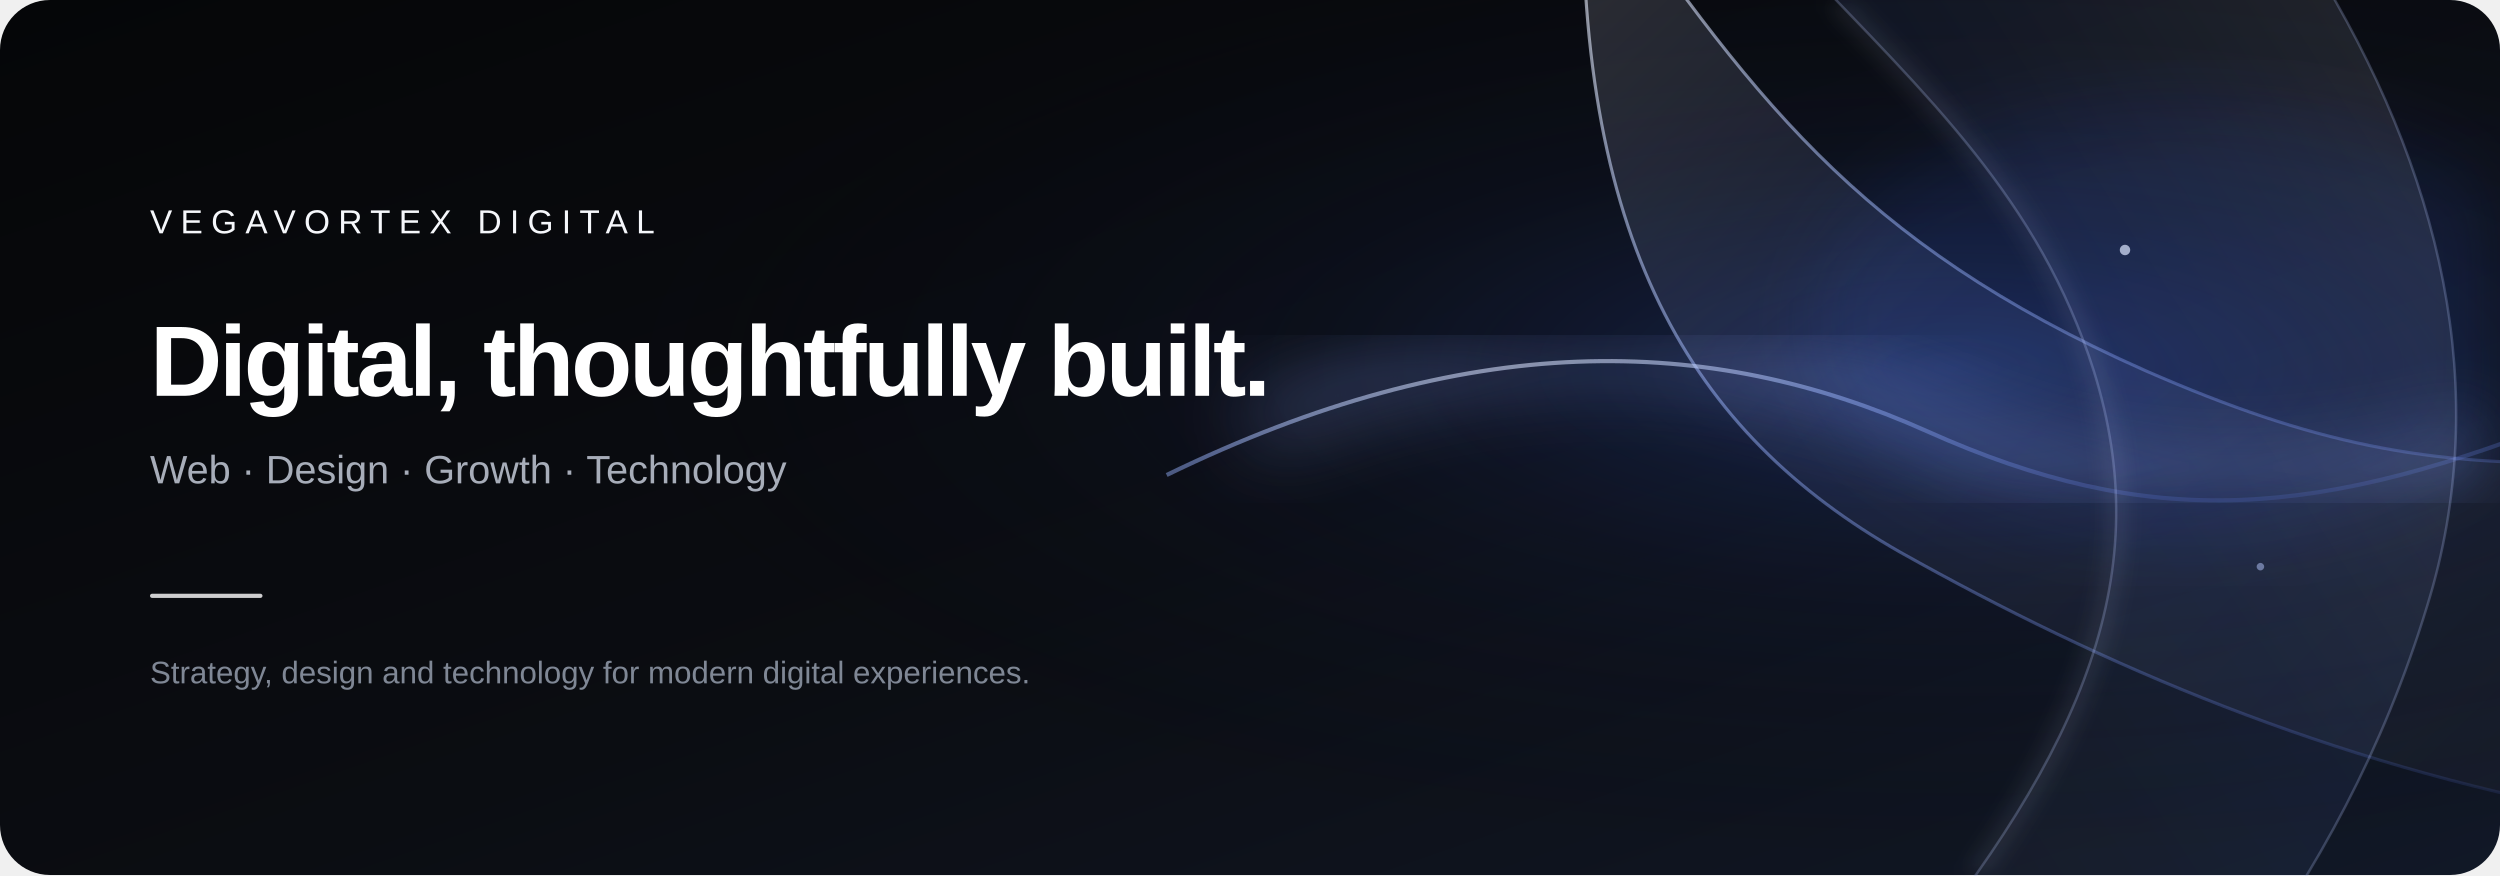
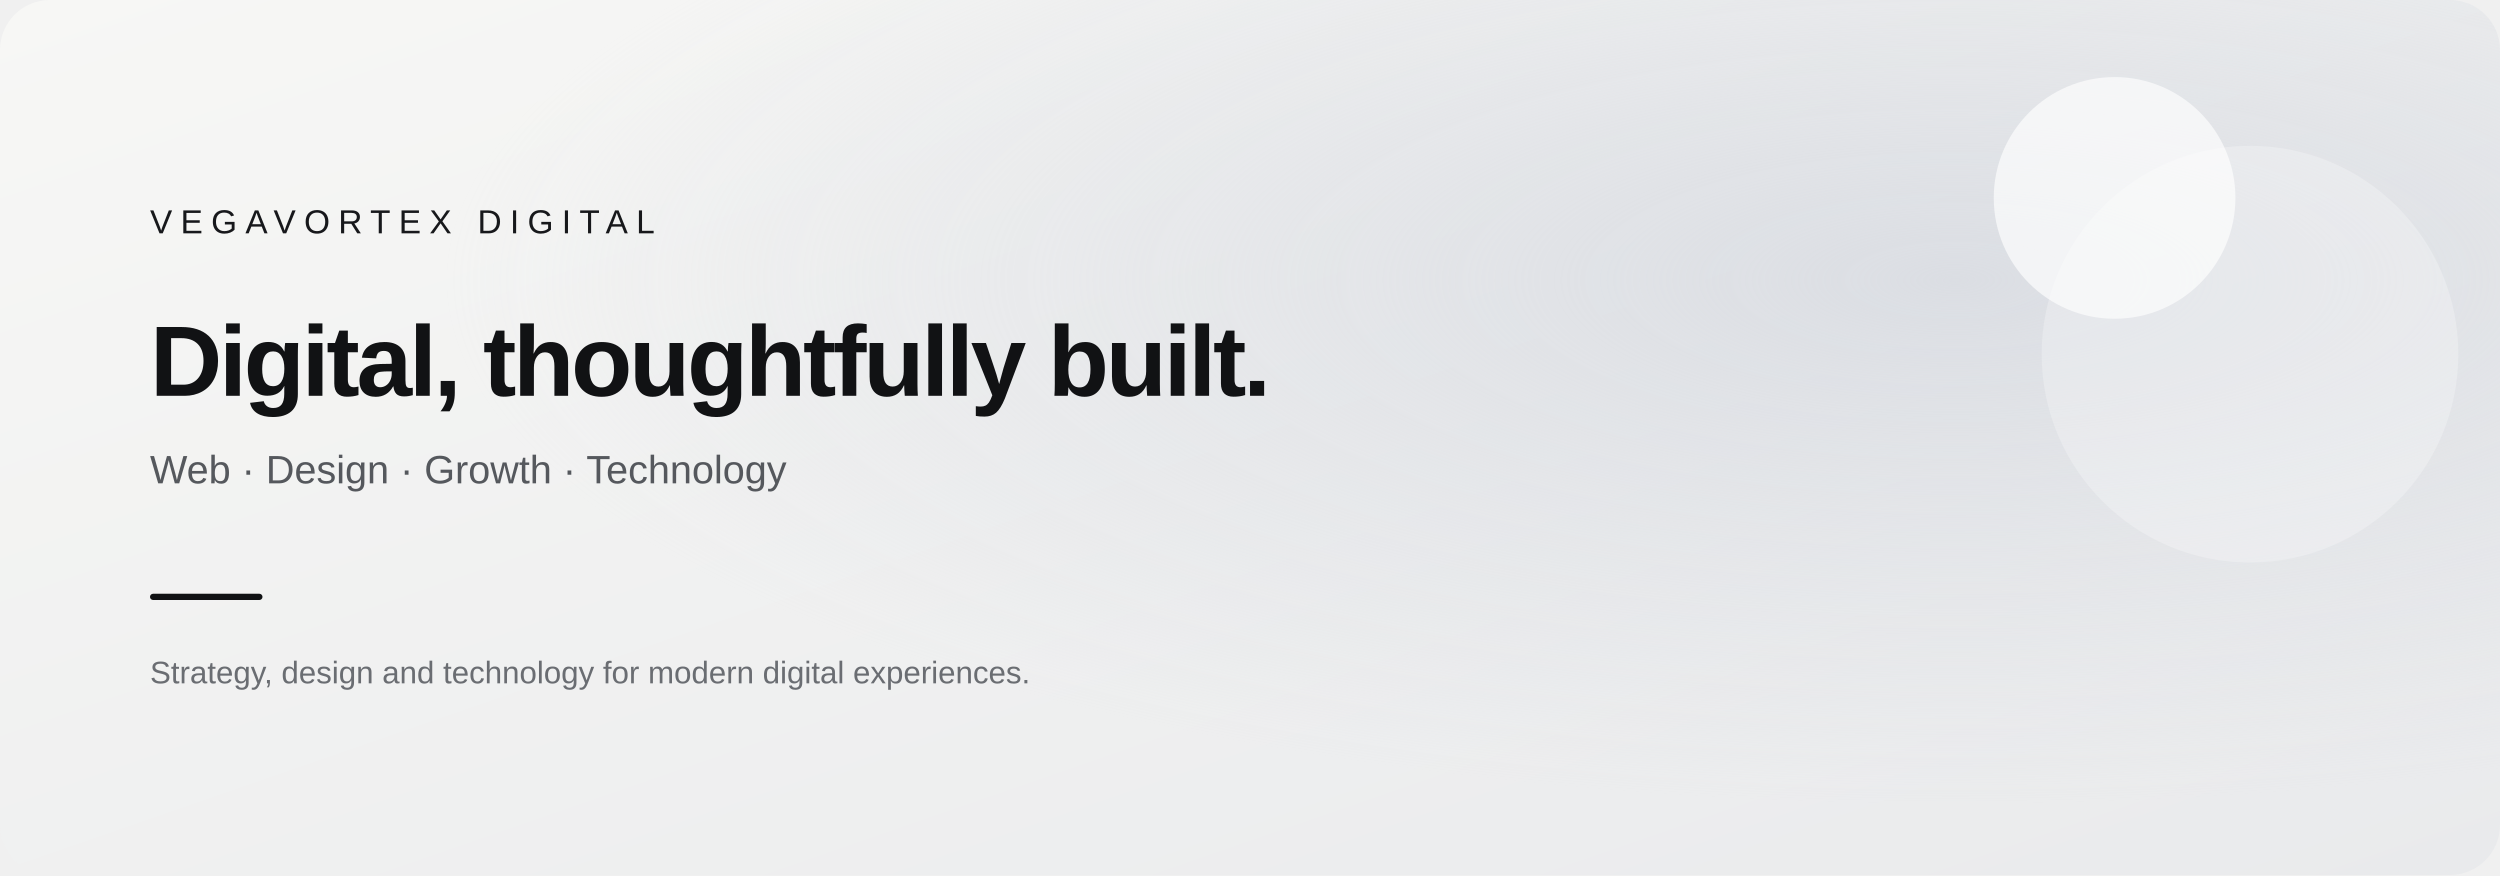
<svg xmlns="http://www.w3.org/2000/svg" width="1200" height="420" viewBox="0 0 1200 420">
  <defs>
    <linearGradient id="bg" x1="0" y1="0" x2="1" y2="1">
-       <stop offset="0" stop-color="#050608" />
-       <stop offset="0.55" stop-color="#0b0d12" />
-       <stop offset="1" stop-color="#111827" />
+       <stop offset="0" stop-color="#f7f7f5" />
+       <stop offset="1" stop-color="#e9eaec" />
    </linearGradient>
-     <radialGradient id="blueGlow" cx="78%" cy="42%" r="58%">
-       <stop offset="0" stop-color="#3157c7" stop-opacity=".34" />
-       <stop offset=".45" stop-color="#172554" stop-opacity=".16" />
-       <stop offset="1" stop-color="#000" stop-opacity="0" />
+     <radialGradient id="glow" cx=".78" cy=".32" r=".6">
+       <stop offset="0" stop-color="#d9dce2" stop-opacity=".9" />
+       <stop offset="1" stop-color="#d9dce2" stop-opacity="0" />
    </radialGradient>
-     <linearGradient id="glassA" x1="0" y1="0" x2="1" y2="1">
-       <stop offset="0" stop-color="#ffffff" stop-opacity=".16" />
-       <stop offset=".42" stop-color="#8aa4ff" stop-opacity=".08" />
-       <stop offset="1" stop-color="#ffffff" stop-opacity=".02" />
-     </linearGradient>
-     <linearGradient id="edgeA" x1="0" y1="0" x2="1" y2="1">
-       <stop offset="0" stop-color="#ffffff" stop-opacity=".62" />
-       <stop offset=".35" stop-color="#9db7ff" stop-opacity=".5" />
-       <stop offset="1" stop-color="#5b7cff" stop-opacity=".08" />
-     </linearGradient>
-     <linearGradient id="glassB" x1="1" y1="0" x2="0" y2="1">
-       <stop offset="0" stop-color="#ffffff" stop-opacity=".11" />
-       <stop offset=".5" stop-color="#6e8fff" stop-opacity=".07" />
-       <stop offset="1" stop-color="#ffffff" stop-opacity=".015" />
-     </linearGradient>
-     <filter id="blur">
-       <feGaussianBlur stdDeviation="18" />
-     </filter>
-     <filter id="soft">
-       <feGaussianBlur stdDeviation="5" />
-     </filter>
  </defs>
  <rect width="1200" height="420" rx="24" fill="url(#bg)" />
-   <rect width="1200" height="420" rx="24" fill="url(#blueGlow)" />
-   <ellipse cx="1050" cy="155" rx="180" ry="105" fill="#3157c7" opacity=".12" filter="url(#blur)" />
-   <path d="M760 -70 C840 45 890 116 1030 178 C1110 213 1165 224 1245 222 L1245 390 C1118 366 1010 320 912 265 C812 208 755 116 760 -70Z" fill="url(#glassA)" stroke="url(#edgeA)" stroke-width="1.5" />
-   <path d="M600 205 C720 155 825 157 925 202 C1020 244 1108 247 1240 201" fill="none" stroke="#8fa8ff" stroke-opacity=".28" stroke-width="26" filter="url(#blur)" />
-   <path d="M560 228 C704 158 820 160 925 207 C1032 255 1112 250 1240 198" fill="none" stroke="url(#edgeA)" stroke-width="2" />
-   <path d="M910 470 C1002 358 1035 274 1005 178 C979 96 925 46 864 -18 L1110 -18 C1172 82 1197 188 1165 291 C1144 360 1112 418 1074 470Z" fill="url(#glassB)" stroke="#b9c8ff" stroke-opacity=".24" stroke-width="1.2" />
-   <path d="M910 470 C1002 358 1035 274 1005 178 C979 96 925 46 864 -18" fill="none" stroke="#d7e0ff" stroke-opacity=".55" stroke-width="1.5" filter="url(#soft)" />
-   <circle cx="1020" cy="120" r="2.5" fill="#dbe5ff" opacity=".7" />
-   <circle cx="1085" cy="272" r="1.8" fill="#b8c8ff" opacity=".5" />
-   <text x="72" y="112" fill="#f5f7fb" font-family="Arial,Helvetica,sans-serif" font-size="16" letter-spacing="4">VEGAVORTEX DIGITAL</text>
-   <text x="72" y="190" fill="#ffffff" font-family="Arial,Helvetica,sans-serif" font-size="48" font-weight="600" letter-spacing="-1.5">Digital, thoughtfully built.</text>
-   <text x="72" y="232" fill="#a7adb9" font-family="Arial,Helvetica,sans-serif" font-size="19">Web · Design · Growth · Technology</text>
-   <rect x="72" y="285" width="54" height="2" rx="1" fill="#ffffff" opacity=".8" />
-   <text x="72" y="328" fill="#7f8795" font-family="Arial,Helvetica,sans-serif" font-size="15">Strategy, design and technology for modern digital experiences.</text>
+   <rect width="1200" height="420" rx="24" fill="url(#glow)" />
+   <circle cx="1015" cy="95" r="58" fill="#fff" opacity=".65" />
+   <circle cx="1080" cy="170" r="100" fill="#fff" opacity=".25" />
+   <text x="72" y="112" fill="#17181b" font-family="Arial,Helvetica,sans-serif" font-size="16" letter-spacing="4">VEGAVORTEX DIGITAL</text>
+   <text x="72" y="190" fill="#111214" font-family="Arial,Helvetica,sans-serif" font-size="48" font-weight="600" letter-spacing="-1.5">Digital, thoughtfully built.</text>
+   <text x="72" y="232" fill="#55585d" font-family="Arial,Helvetica,sans-serif" font-size="19">Web · Design · Growth · Technology</text>
+   <rect x="72" y="285" width="54" height="3" rx="1.5" fill="#111214" />
+   <text x="72" y="328" fill="#6a6d72" font-family="Arial,Helvetica,sans-serif" font-size="15">Strategy, design and technology for modern digital experiences.</text>
</svg>
